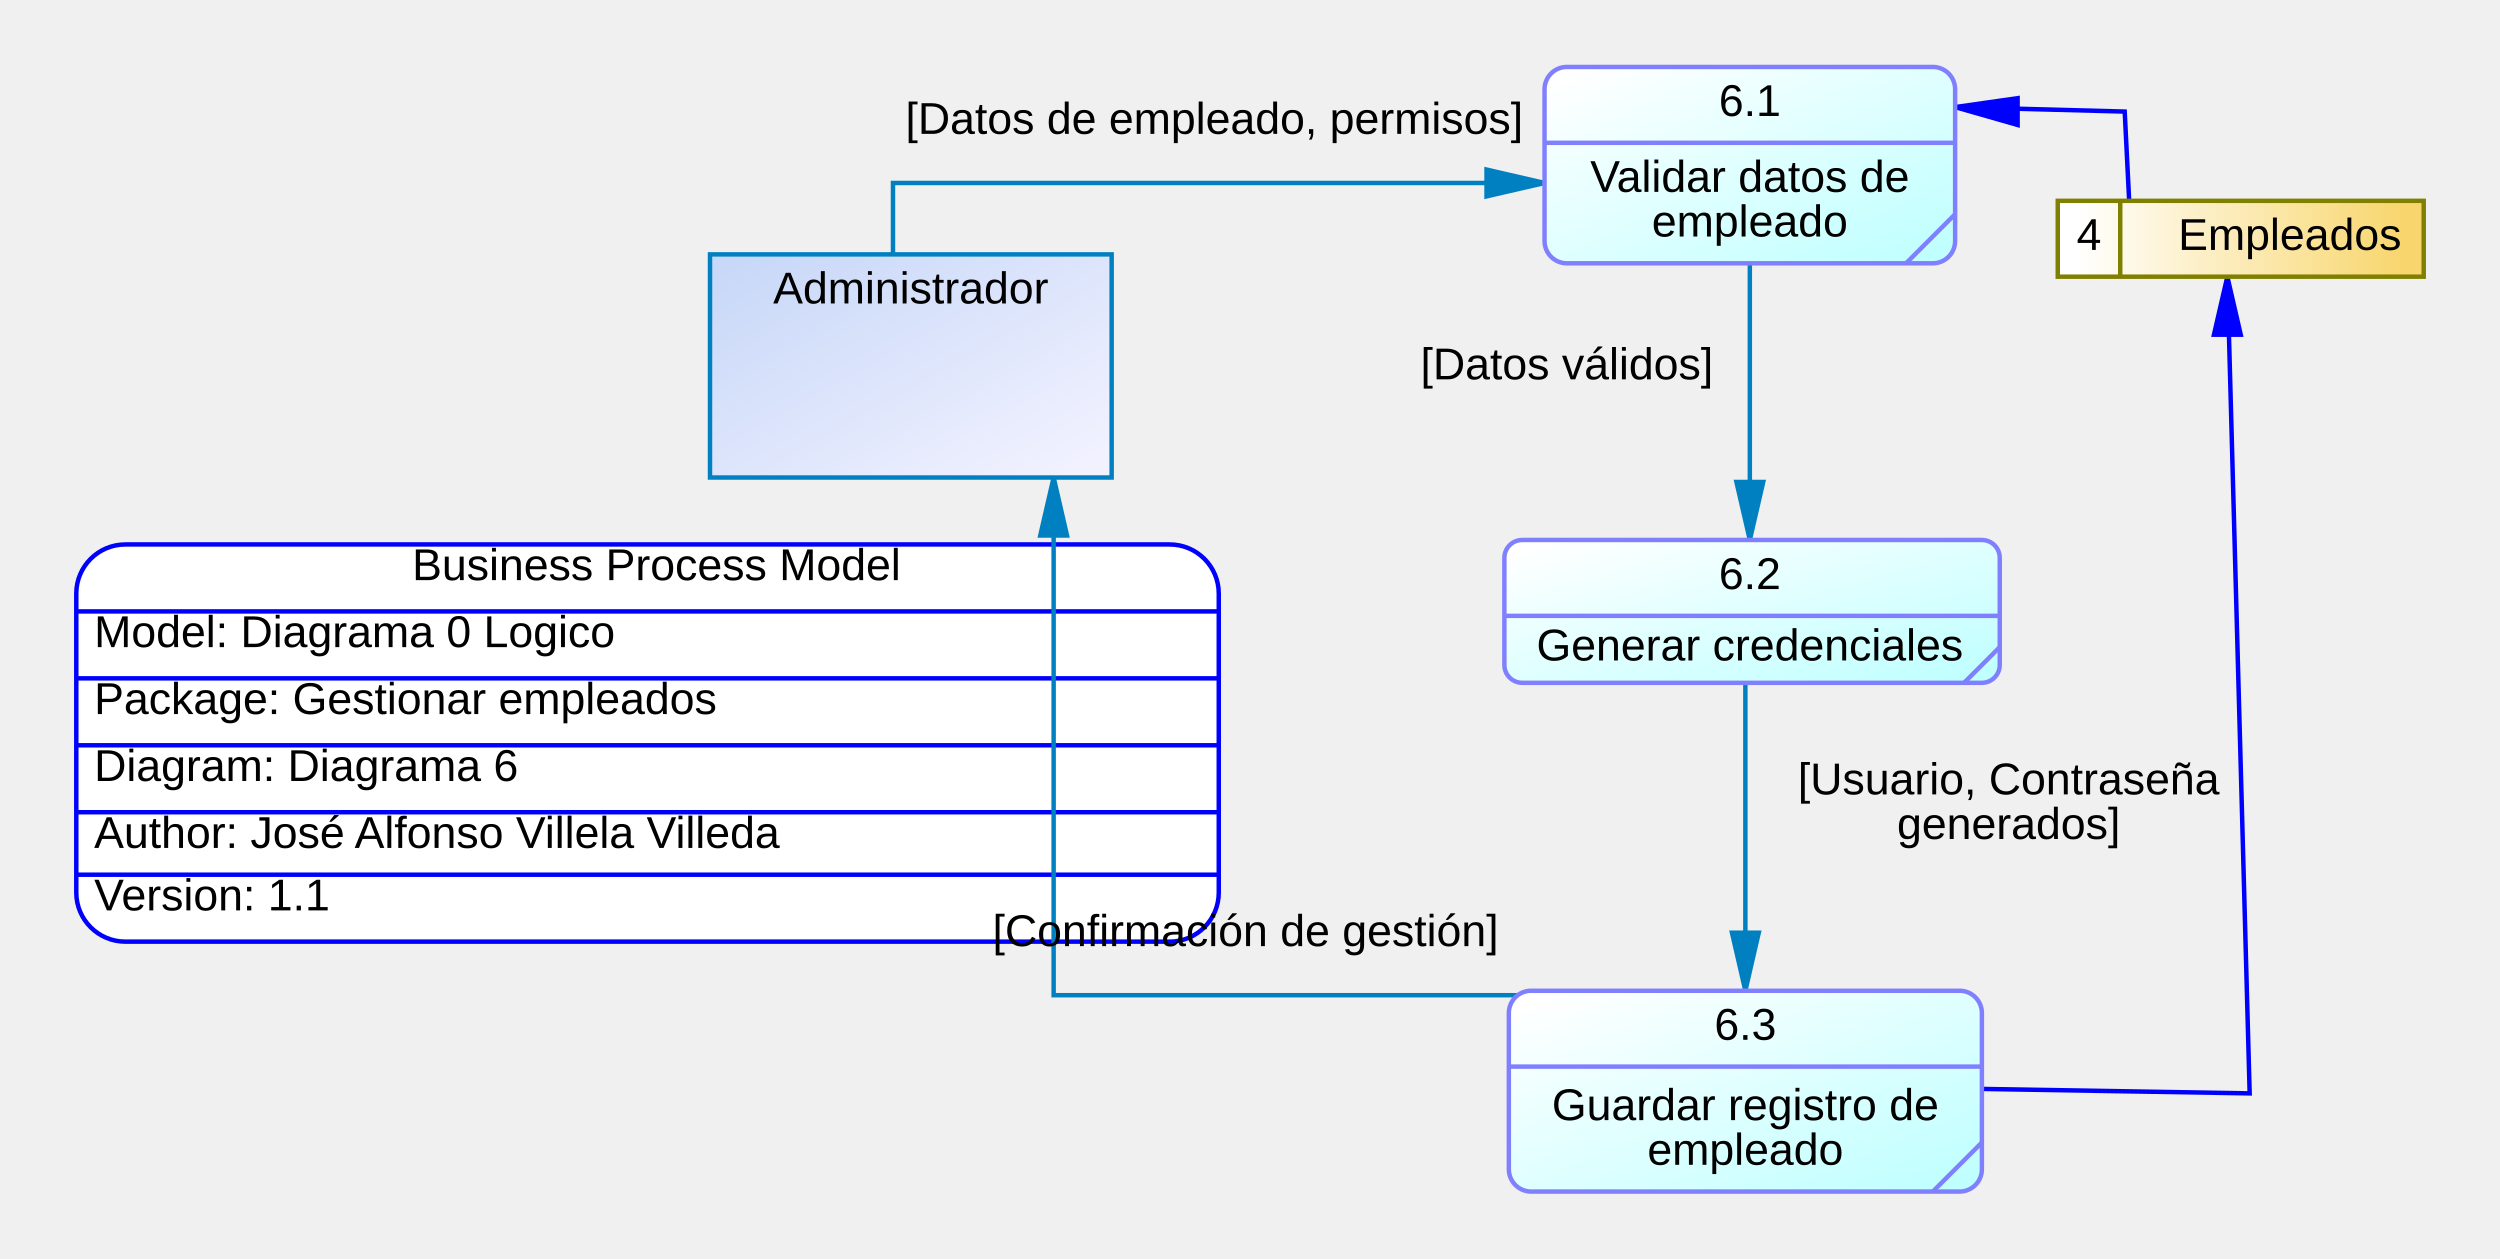
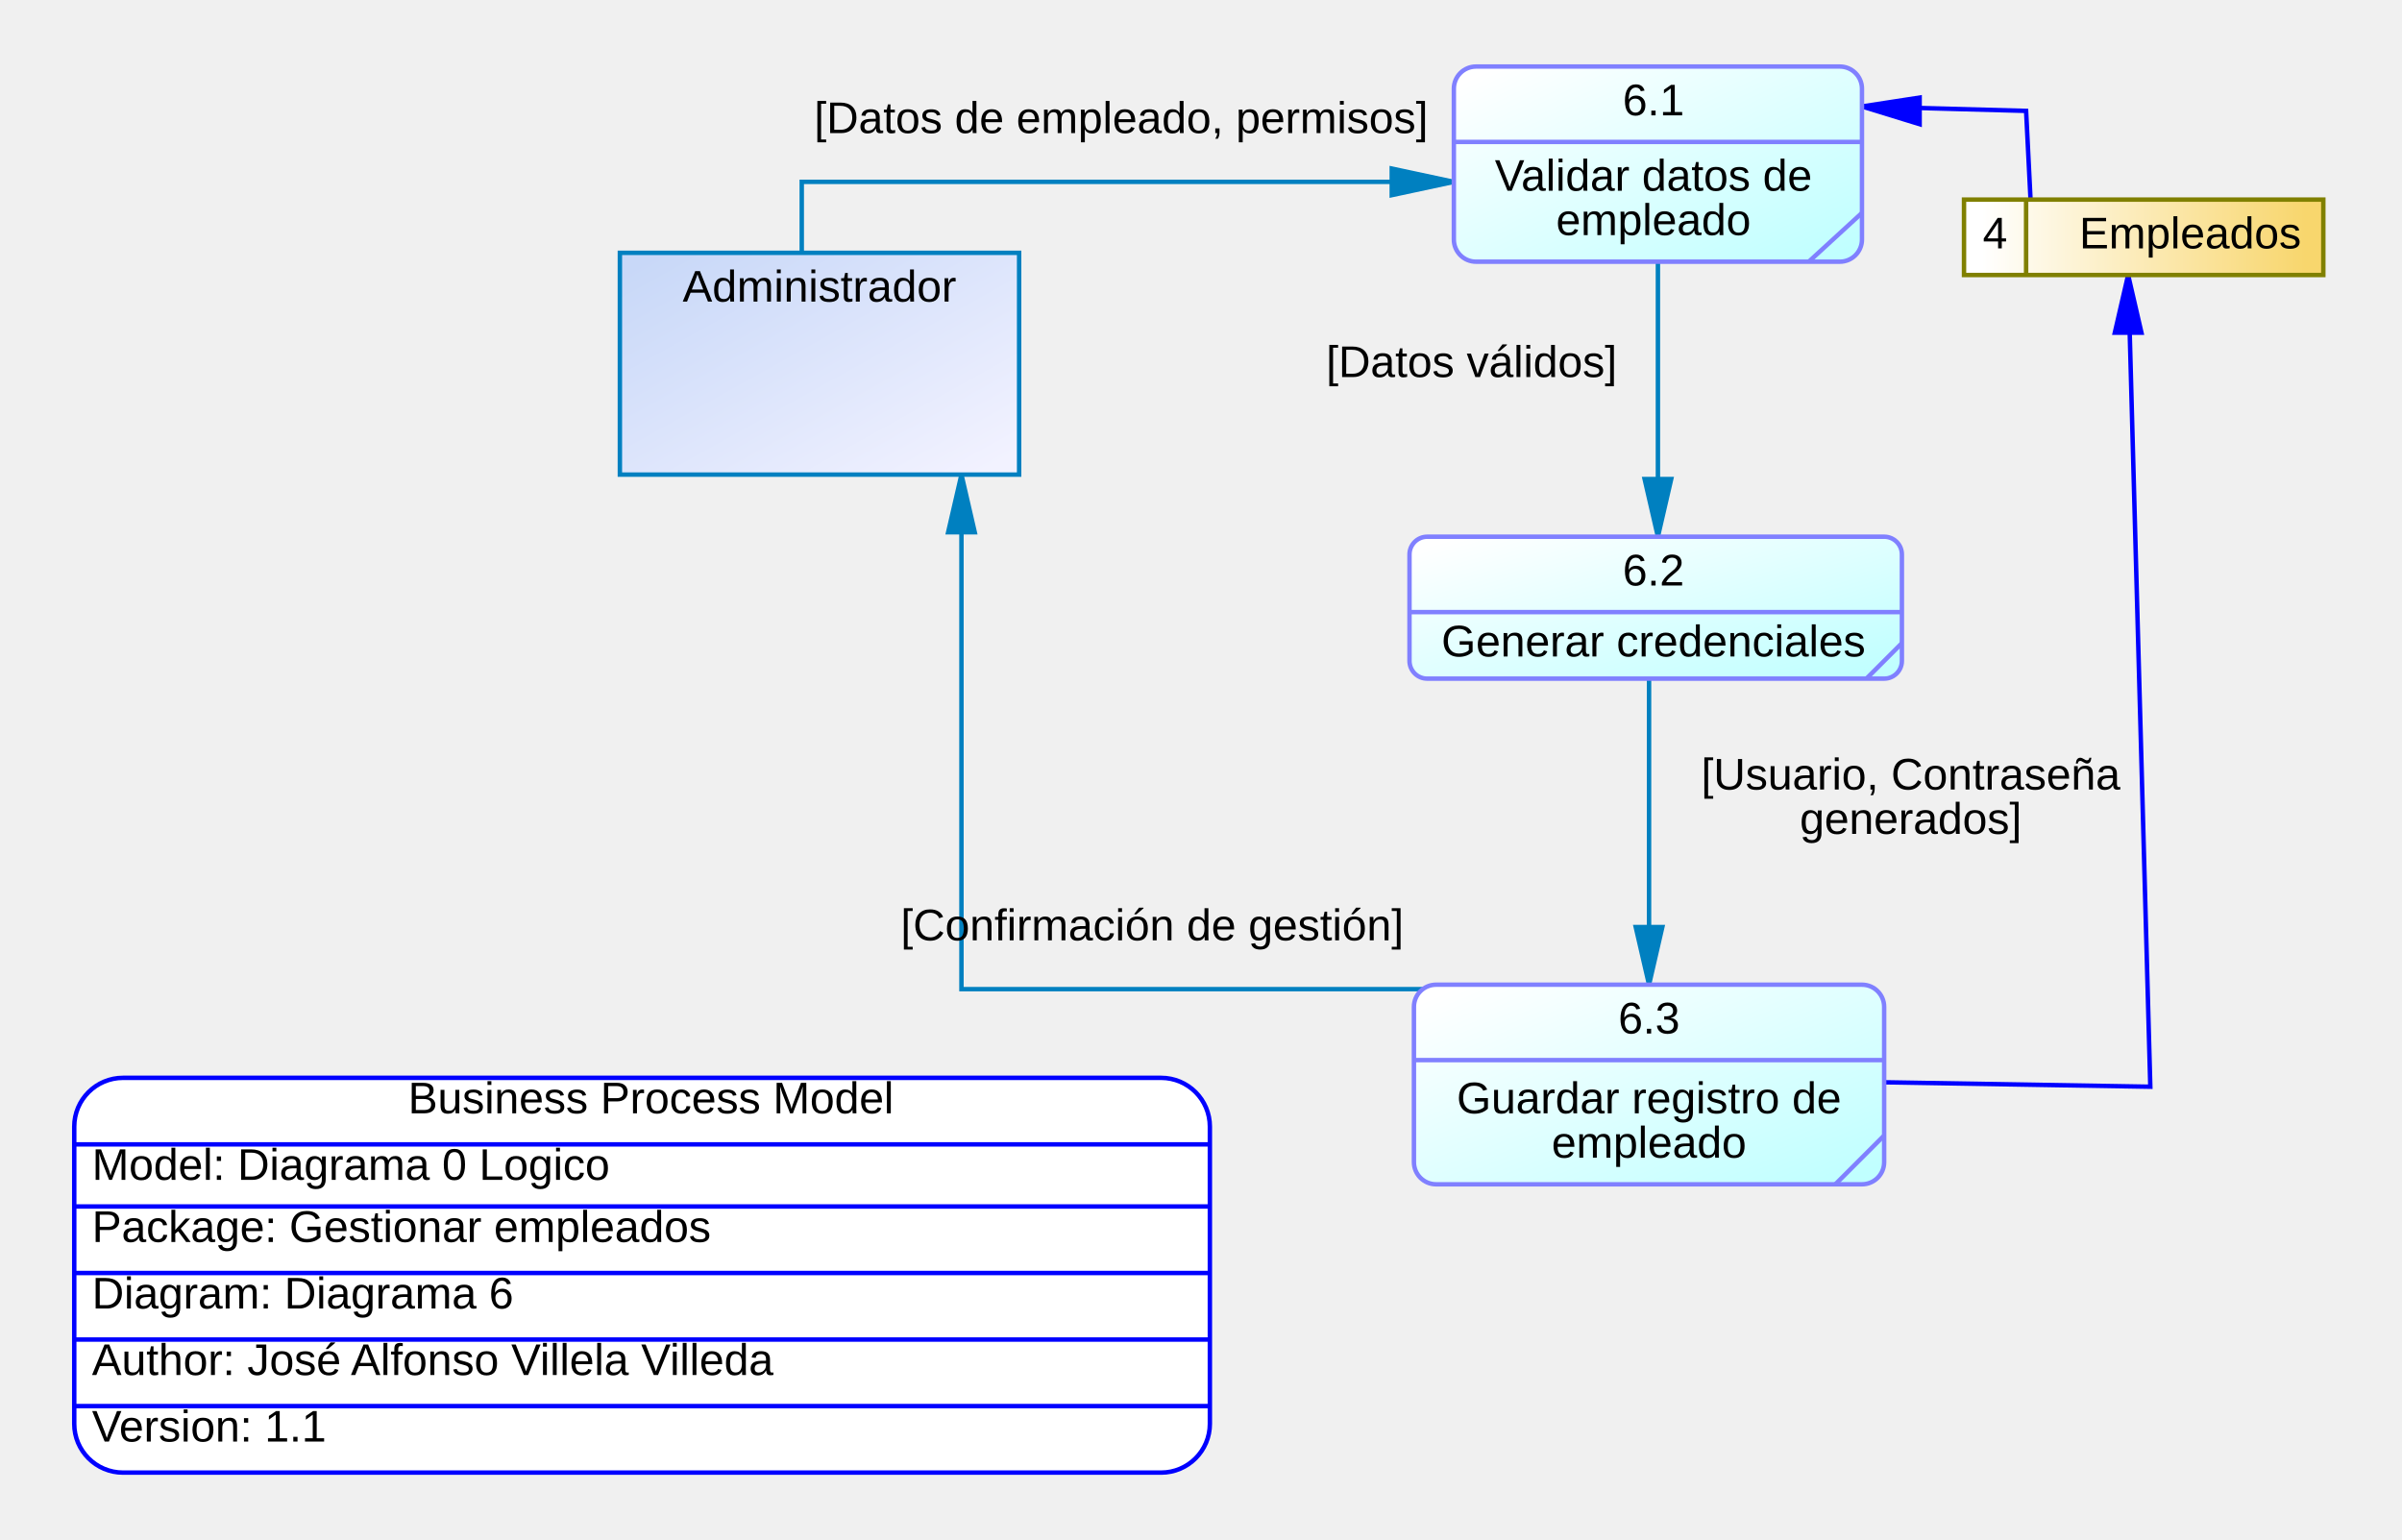
- <svg xmlns="http://www.w3.org/2000/svg" xmlns:xlink="http://www.w3.org/1999/xlink" width="147mm" height="74mm" version="1.1" viewBox="0 0 556 282">
-   <rect x="15" y="122" rx="11" ry="11" fill="#ffffff" width="256" height="89" stroke="#0000ff" stroke-width="1" />
-   <text x="145" y="130" fill="#000000" font-size="10" font-family="'Arial Unicode MS','Arial'" text-anchor="middle">Business Process Model</text>
-   <text x="19" y="145" fill="#000000" font-size="10" font-family="'Arial Unicode MS','Arial'" text-anchor="start">Model: Diagrama 0 Logico</text>
-   <text x="19" y="160" fill="#000000" font-size="10" font-family="'Arial Unicode MS','Arial'" text-anchor="start">Package: Gestionar empleados</text>
-   <text x="19" y="175" fill="#000000" font-size="10" font-family="'Arial Unicode MS','Arial'" text-anchor="start">Diagram: Diagrama 6</text>
-   <text x="19" y="190" fill="#000000" font-size="10" font-family="'Arial Unicode MS','Arial'" text-anchor="start">Author: José Alfonso Villela Villeda</text>
-   <text x="19" y="204" fill="#000000" font-size="10" font-family="'Arial Unicode MS','Arial'" text-anchor="start">Version: 1.1</text>
-   <line x1="15" x2="271" y1="196" y2="196" stroke="#0000ff" stroke-width="1" />
-   <line x1="15" x2="271" y1="182" y2="182" stroke="#0000ff" stroke-width="1" />
-   <line x1="15" x2="271" y1="167" y2="167" stroke="#0000ff" stroke-width="1" />
-   <line x1="15" x2="271" y1="152" y2="152" stroke="#0000ff" stroke-width="1" />
-   <line x1="15" x2="271" y1="137" y2="137" stroke="#0000ff" stroke-width="1" />
+ <svg xmlns="http://www.w3.org/2000/svg" xmlns:xlink="http://www.w3.org/1999/xlink" width="142mm" height="91mm" version="1.1" viewBox="0 0 538 347">
+   <rect x="15" y="243" rx="11" ry="11" fill="#ffffff" width="256" height="89" stroke="#0000ff" stroke-width="1" />
+   <text x="145" y="251" fill="#000000" font-size="10" font-family="'Arial Unicode MS','Arial'" text-anchor="middle">Business Process Model</text>
+   <text x="19" y="266" fill="#000000" font-size="10" font-family="'Arial Unicode MS','Arial'" text-anchor="start">Model: Diagrama 0 Logico</text>
+   <text x="19" y="280" fill="#000000" font-size="10" font-family="'Arial Unicode MS','Arial'" text-anchor="start">Package: Gestionar empleados</text>
+   <text x="19" y="295" fill="#000000" font-size="10" font-family="'Arial Unicode MS','Arial'" text-anchor="start">Diagram: Diagrama 6</text>
+   <text x="19" y="310" fill="#000000" font-size="10" font-family="'Arial Unicode MS','Arial'" text-anchor="start">Author: José Alfonso Villela Villeda</text>
+   <text x="19" y="325" fill="#000000" font-size="10" font-family="'Arial Unicode MS','Arial'" text-anchor="start">Version: 1.1</text>
+   <line x1="15" x2="271" y1="317" y2="317" stroke="#0000ff" stroke-width="1" />
+   <line x1="15" x2="271" y1="302" y2="302" stroke="#0000ff" stroke-width="1" />
+   <line x1="15" x2="271" y1="287" y2="287" stroke="#0000ff" stroke-width="1" />
+   <line x1="15" x2="271" y1="272" y2="272" stroke="#0000ff" stroke-width="1" />
+   <line x1="15" x2="271" y1="258" y2="258" stroke="#0000ff" stroke-width="1" />
  <a target="_parent" xlink:href="Repo11.htm#3">
-     <polyline fill="none" points="198,57 198,41 344,41" stroke="#0080c0" stroke-width="1" />
-     <polygon fill="#0080c0" points="344,41 331,44 331,38" stroke="#0080c0" stroke-width="1" stroke-linejoin="miter" />
-     <text x="270" y="30" fill="#000000" font-size="10" font-family="'Arial Unicode MS','Arial'" text-anchor="middle">[Datos de empleado, permisos]</text>
+     <polyline fill="none" points="179,57 179,41 326,41" stroke="#0080c0" stroke-width="1" />
+     <polygon fill="#0080c0" points="326,41 312,44 312,38" stroke="#0080c0" stroke-width="1" stroke-linejoin="miter" />
+     <text x="251" y="30" fill="#000000" font-size="10" font-family="'Arial Unicode MS','Arial'" text-anchor="middle">[Datos de empleado, permisos]</text>
  </a>
-   <polyline fill="none" points="436,24 474,25 475,45" stroke="#0000ff" stroke-width="1" />
-   <polygon fill="#0000ff" points="436,24 450,22 450,28" stroke="#0000ff" stroke-width="1" stroke-linejoin="miter" />
+   <polyline fill="none" points="418,24 455,25 456,45" stroke="#0000ff" stroke-width="1" />
+   <polygon fill="#0000ff" points="418,24 431,22 431,28" stroke="#0000ff" stroke-width="1" stroke-linejoin="miter" />
  <a target="_parent" xlink:href="Repo9.htm#3">
-     <polyline fill="none" points="390,59 390,121" stroke="#0080c0" stroke-width="1" />
-     <polygon fill="#0080c0" points="390,121 387,108 393,108" stroke="#0080c0" stroke-width="1" stroke-linejoin="miter" />
-     <text x="349" y="85" fill="#000000" font-size="10" font-family="'Arial Unicode MS','Arial'" text-anchor="middle">[Datos válidos]</text>
+     <polyline fill="none" points="372,59 372,121" stroke="#0080c0" stroke-width="1" />
+     <polygon fill="#0080c0" points="372,121 369,108 375,108" stroke="#0080c0" stroke-width="1" stroke-linejoin="miter" />
+     <text x="330" y="85" fill="#000000" font-size="10" font-family="'Arial Unicode MS','Arial'" text-anchor="middle">[Datos válidos]</text>
  </a>
  <a target="_parent" xlink:href="Repo10.htm#3">
-     <polyline fill="none" points="389,153 389,222" stroke="#0080c0" stroke-width="1" />
-     <polygon fill="#0080c0" points="389,222 386,209 392,209" stroke="#0080c0" stroke-width="1" stroke-linejoin="miter" />
-     <text x="448" y="178" fill="#000000" font-size="10" font-family="'Arial Unicode MS','Arial'" text-anchor="middle">[Usuario, Contraseña </text>
-     <text x="448" y="188" fill="#000000" font-size="10" font-family="'Arial Unicode MS','Arial'" text-anchor="middle">generados]</text>
+     <polyline fill="none" points="370,153 370,222" stroke="#0080c0" stroke-width="1" />
+     <polygon fill="#0080c0" points="370,222 367,209 373,209" stroke="#0080c0" stroke-width="1" stroke-linejoin="miter" />
+     <text x="429" y="178" fill="#000000" font-size="10" font-family="'Arial Unicode MS','Arial'" text-anchor="middle">[Usuario, Contraseña </text>
+     <text x="429" y="188" fill="#000000" font-size="10" font-family="'Arial Unicode MS','Arial'" text-anchor="middle">generados]</text>
  </a>
-   <polyline fill="none" points="442,244 502,245 497,62" stroke="#0000ff" stroke-width="1" />
-   <polygon fill="#0000ff" points="497,62 500,75 494,75" stroke="#0000ff" stroke-width="1" stroke-linejoin="miter" />
+   <polyline fill="none" points="423,244 483,245 478,62" stroke="#0000ff" stroke-width="1" />
+   <polygon fill="#0000ff" points="478,62 481,75 475,75" stroke="#0000ff" stroke-width="1" stroke-linejoin="miter" />
  <a target="_parent" xlink:href="Repo8.htm#11">
-     <polyline fill="none" points="347,223 234,223 234,107" stroke="#0080c0" stroke-width="1" />
-     <polygon fill="#0080c0" points="234,107 237,120 231,120" stroke="#0080c0" stroke-width="1" stroke-linejoin="miter" />
-     <text x="277" y="212" fill="#000000" font-size="10" font-family="'Arial Unicode MS','Arial'" text-anchor="middle">[Confirmación de gestión]</text>
+     <polyline fill="none" points="328,223 215,223 215,107" stroke="#0080c0" stroke-width="1" />
+     <polygon fill="#0080c0" points="215,107 218,120 212,120" stroke="#0080c0" stroke-width="1" stroke-linejoin="miter" />
+     <text x="258" y="212" fill="#000000" font-size="10" font-family="'Arial Unicode MS','Arial'" text-anchor="middle">[Confirmación de gestión]</text>
  </a>
  <a target="_parent" xlink:href="Repo5.htm#6">
    <defs>
      <linearGradient id="Gradient1" x1="0%" x2="100%" y1="0%" y2="100%" gradientUnits="objectBoundingBox">
        <stop offset="5%" stop-color="#c8d8f8" />
        <stop offset="95%" stop-color="#f2f2ff" />
      </linearGradient>
    </defs>
-     <rect x="157" y="57" fill="url(#Gradient1)" width="90" height="50" stroke="#0080c0" stroke-width="1" />
-     <text x="202" y="68" fill="#000000" font-size="10" font-family="'Arial Unicode MS','Arial'" text-anchor="middle">Administrador</text>
+     <rect x="138" y="57" fill="url(#Gradient1)" width="90" height="50" stroke="#0080c0" stroke-width="1" />
+     <text x="183" y="68" fill="#000000" font-size="10" font-family="'Arial Unicode MS','Arial'" text-anchor="middle">Administrador</text>
  </a>
  <defs>
    <linearGradient id="Gradient2" x1="0%" x2="100%" y1="0%" y2="0%" gradientUnits="objectBoundingBox">
      <stop offset="5%" stop-color="#ffffff" />
      <stop offset="95%" stop-color="#f8d66d" />
    </linearGradient>
  </defs>
-   <rect x="459" y="45" fill="url(#Gradient2)" width="82" height="17" stroke="#808000" stroke-width="1" />
-   <line x1="473" x2="473" y1="45" y2="62" stroke="#808000" stroke-width="1" />
-   <text x="466" y="56" fill="#000000" font-size="10" font-family="'Arial Unicode MS','Arial'" text-anchor="middle">4</text>
-   <text x="511" y="56" fill="#000000" font-size="10" font-family="'Arial Unicode MS','Arial'" text-anchor="middle">Empleados</text>
+   <rect x="441" y="45" fill="url(#Gradient2)" width="81" height="17" stroke="#808000" stroke-width="1" />
+   <line x1="455" x2="455" y1="45" y2="62" stroke="#808000" stroke-width="1" />
+   <text x="448" y="56" fill="#000000" font-size="10" font-family="'Arial Unicode MS','Arial'" text-anchor="middle">4</text>
+   <text x="492" y="56" fill="#000000" font-size="10" font-family="'Arial Unicode MS','Arial'" text-anchor="middle">Empleados</text>
  <a target="_parent" xlink:href="Repo11.htm#1">
    <defs>
      <linearGradient id="Gradient3" x1="0%" x2="100%" y1="0%" y2="100%" gradientUnits="objectBoundingBox">
        <stop offset="5%" stop-color="#ffffff" />
        <stop offset="95%" stop-color="#c0ffff" />
      </linearGradient>
    </defs>
-     <rect x="344" y="15" rx="5" ry="5" fill="url(#Gradient3)" width="92" height="44" stroke="#8080ff" stroke-width="1" />
-     <line x1="425" x2="436" y1="59" y2="48" stroke="#8080ff" stroke-width="1" />
-     <text x="390" y="26" fill="#000000" font-size="10" font-family="'Arial Unicode MS','Arial'" text-anchor="middle">6.1</text>
-     <line x1="344" x2="436" y1="32" y2="32" stroke="#8080ff" stroke-width="1" />
-     <text x="390" y="43" fill="#000000" font-size="10" font-family="'Arial Unicode MS','Arial'" text-anchor="middle">Validar datos de </text>
-     <text x="390" y="53" fill="#000000" font-size="10" font-family="'Arial Unicode MS','Arial'" text-anchor="middle">empleado</text>
+     <rect x="326" y="15" rx="5" ry="5" fill="url(#Gradient3)" width="92" height="44" stroke="#8080ff" stroke-width="1" />
+     <line x1="406" x2="418" y1="59" y2="48" stroke="#8080ff" stroke-width="1" />
+     <text x="371" y="26" fill="#000000" font-size="10" font-family="'Arial Unicode MS','Arial'" text-anchor="middle">6.1</text>
+     <line x1="326" x2="418" y1="32" y2="32" stroke="#8080ff" stroke-width="1" />
+     <text x="371" y="43" fill="#000000" font-size="10" font-family="'Arial Unicode MS','Arial'" text-anchor="middle">Validar datos de </text>
+     <text x="371" y="53" fill="#000000" font-size="10" font-family="'Arial Unicode MS','Arial'" text-anchor="middle">empleado</text>
  </a>
  <a target="_parent" xlink:href="Repo9.htm#1">
    <defs>
      <linearGradient id="Gradient4" x1="0%" x2="100%" y1="0%" y2="100%" gradientUnits="objectBoundingBox">
        <stop offset="5%" stop-color="#ffffff" />
        <stop offset="95%" stop-color="#c0ffff" />
      </linearGradient>
    </defs>
-     <rect x="335" y="121" rx="4" ry="4" fill="url(#Gradient4)" width="111" height="32" stroke="#8080ff" stroke-width="1" />
-     <line x1="438" x2="446" y1="153" y2="145" stroke="#8080ff" stroke-width="1" />
-     <text x="390" y="132" fill="#000000" font-size="10" font-family="'Arial Unicode MS','Arial'" text-anchor="middle">6.2</text>
-     <line x1="335" x2="446" y1="138" y2="138" stroke="#8080ff" stroke-width="1" />
-     <text x="390" y="148" fill="#000000" font-size="10" font-family="'Arial Unicode MS','Arial'" text-anchor="middle">Generar credenciales</text>
+     <rect x="316" y="121" rx="4" ry="4" fill="url(#Gradient4)" width="111" height="32" stroke="#8080ff" stroke-width="1" />
+     <line x1="419" x2="427" y1="153" y2="145" stroke="#8080ff" stroke-width="1" />
+     <text x="371" y="132" fill="#000000" font-size="10" font-family="'Arial Unicode MS','Arial'" text-anchor="middle">6.2</text>
+     <line x1="316" x2="427" y1="138" y2="138" stroke="#8080ff" stroke-width="1" />
+     <text x="371" y="148" fill="#000000" font-size="10" font-family="'Arial Unicode MS','Arial'" text-anchor="middle">Generar credenciales</text>
  </a>
  <a target="_parent" xlink:href="Repo10.htm#1">
    <defs>
      <linearGradient id="Gradient5" x1="0%" x2="100%" y1="0%" y2="100%" gradientUnits="objectBoundingBox">
        <stop offset="5%" stop-color="#ffffff" />
        <stop offset="95%" stop-color="#c0ffff" />
      </linearGradient>
    </defs>
-     <rect x="336" y="222" rx="5" ry="5" fill="url(#Gradient5)" width="106" height="45" stroke="#8080ff" stroke-width="1" />
-     <line x1="431" x2="442" y1="267" y2="256" stroke="#8080ff" stroke-width="1" />
-     <text x="389" y="233" fill="#000000" font-size="10" font-family="'Arial Unicode MS','Arial'" text-anchor="middle">6.3</text>
-     <line x1="336" x2="442" y1="239" y2="239" stroke="#8080ff" stroke-width="1" />
-     <text x="389" y="251" fill="#000000" font-size="10" font-family="'Arial Unicode MS','Arial'" text-anchor="middle">Guardar registro de </text>
-     <text x="389" y="261" fill="#000000" font-size="10" font-family="'Arial Unicode MS','Arial'" text-anchor="middle">empleado</text>
+     <rect x="317" y="222" rx="5" ry="5" fill="url(#Gradient5)" width="106" height="45" stroke="#8080ff" stroke-width="1" />
+     <line x1="412" x2="423" y1="267" y2="256" stroke="#8080ff" stroke-width="1" />
+     <text x="370" y="233" fill="#000000" font-size="10" font-family="'Arial Unicode MS','Arial'" text-anchor="middle">6.3</text>
+     <line x1="317" x2="423" y1="239" y2="239" stroke="#8080ff" stroke-width="1" />
+     <text x="370" y="251" fill="#000000" font-size="10" font-family="'Arial Unicode MS','Arial'" text-anchor="middle">Guardar registro de </text>
+     <text x="370" y="261" fill="#000000" font-size="10" font-family="'Arial Unicode MS','Arial'" text-anchor="middle">empleado</text>
  </a>
</svg>
